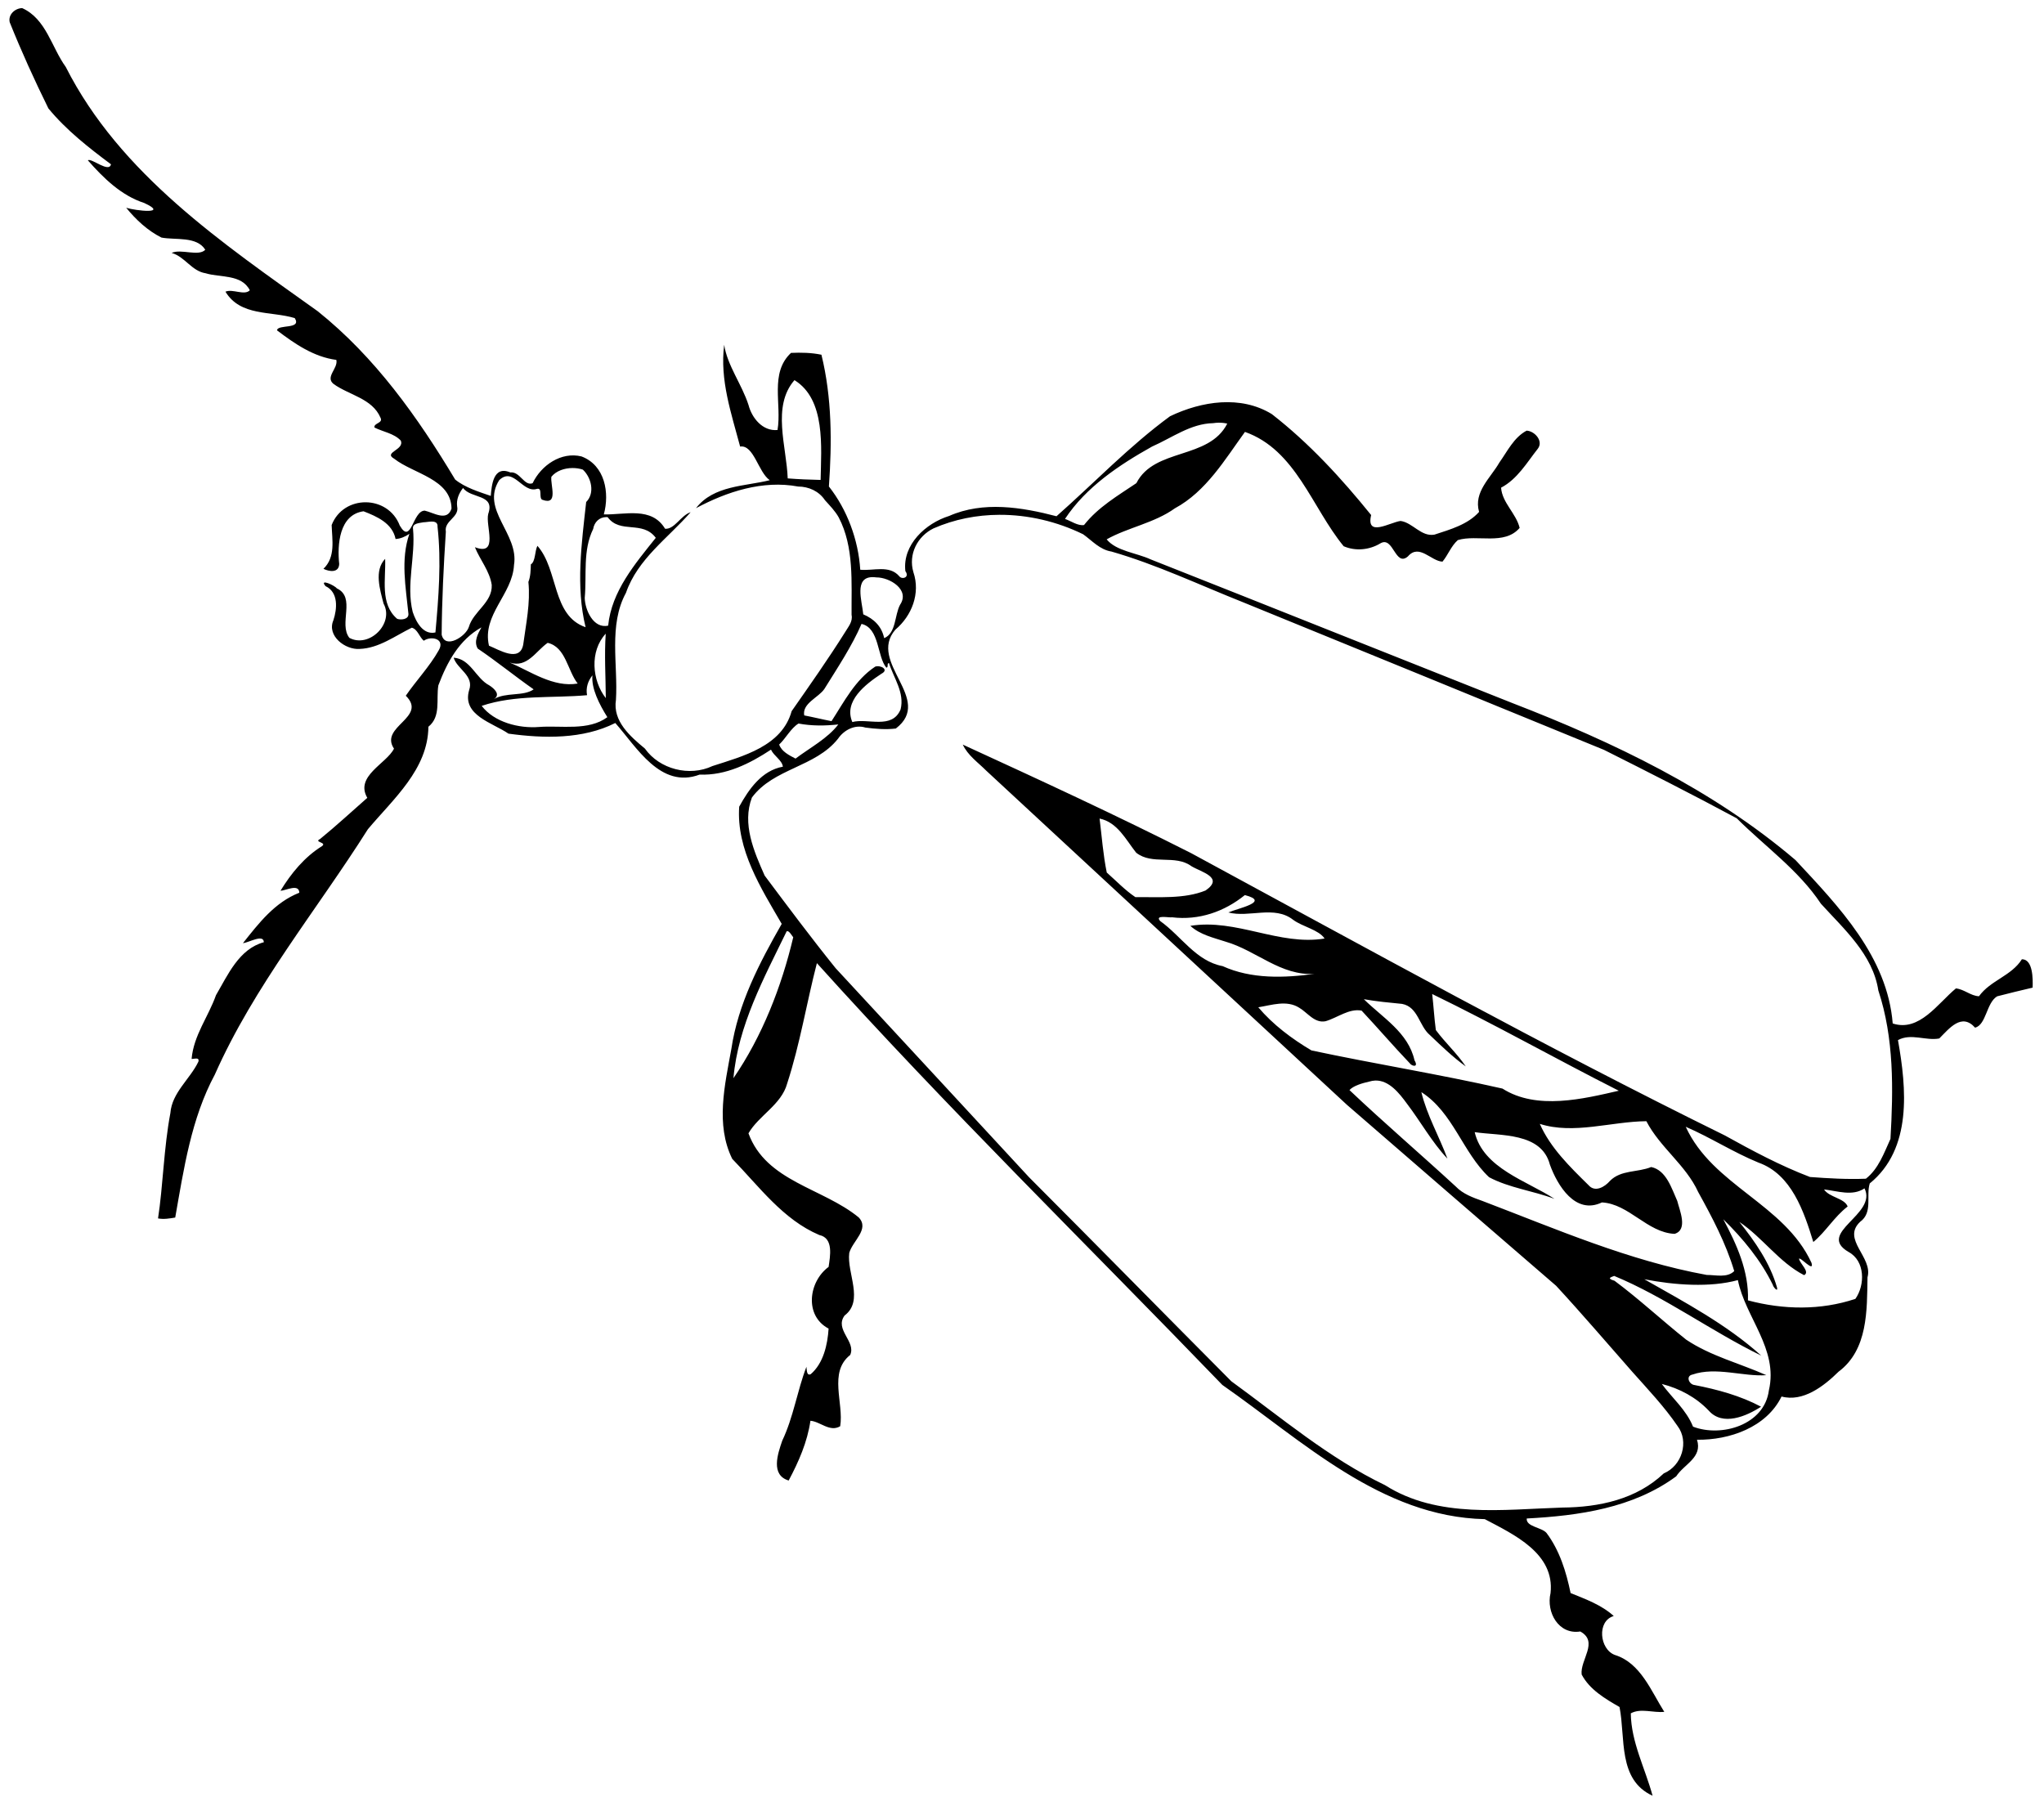
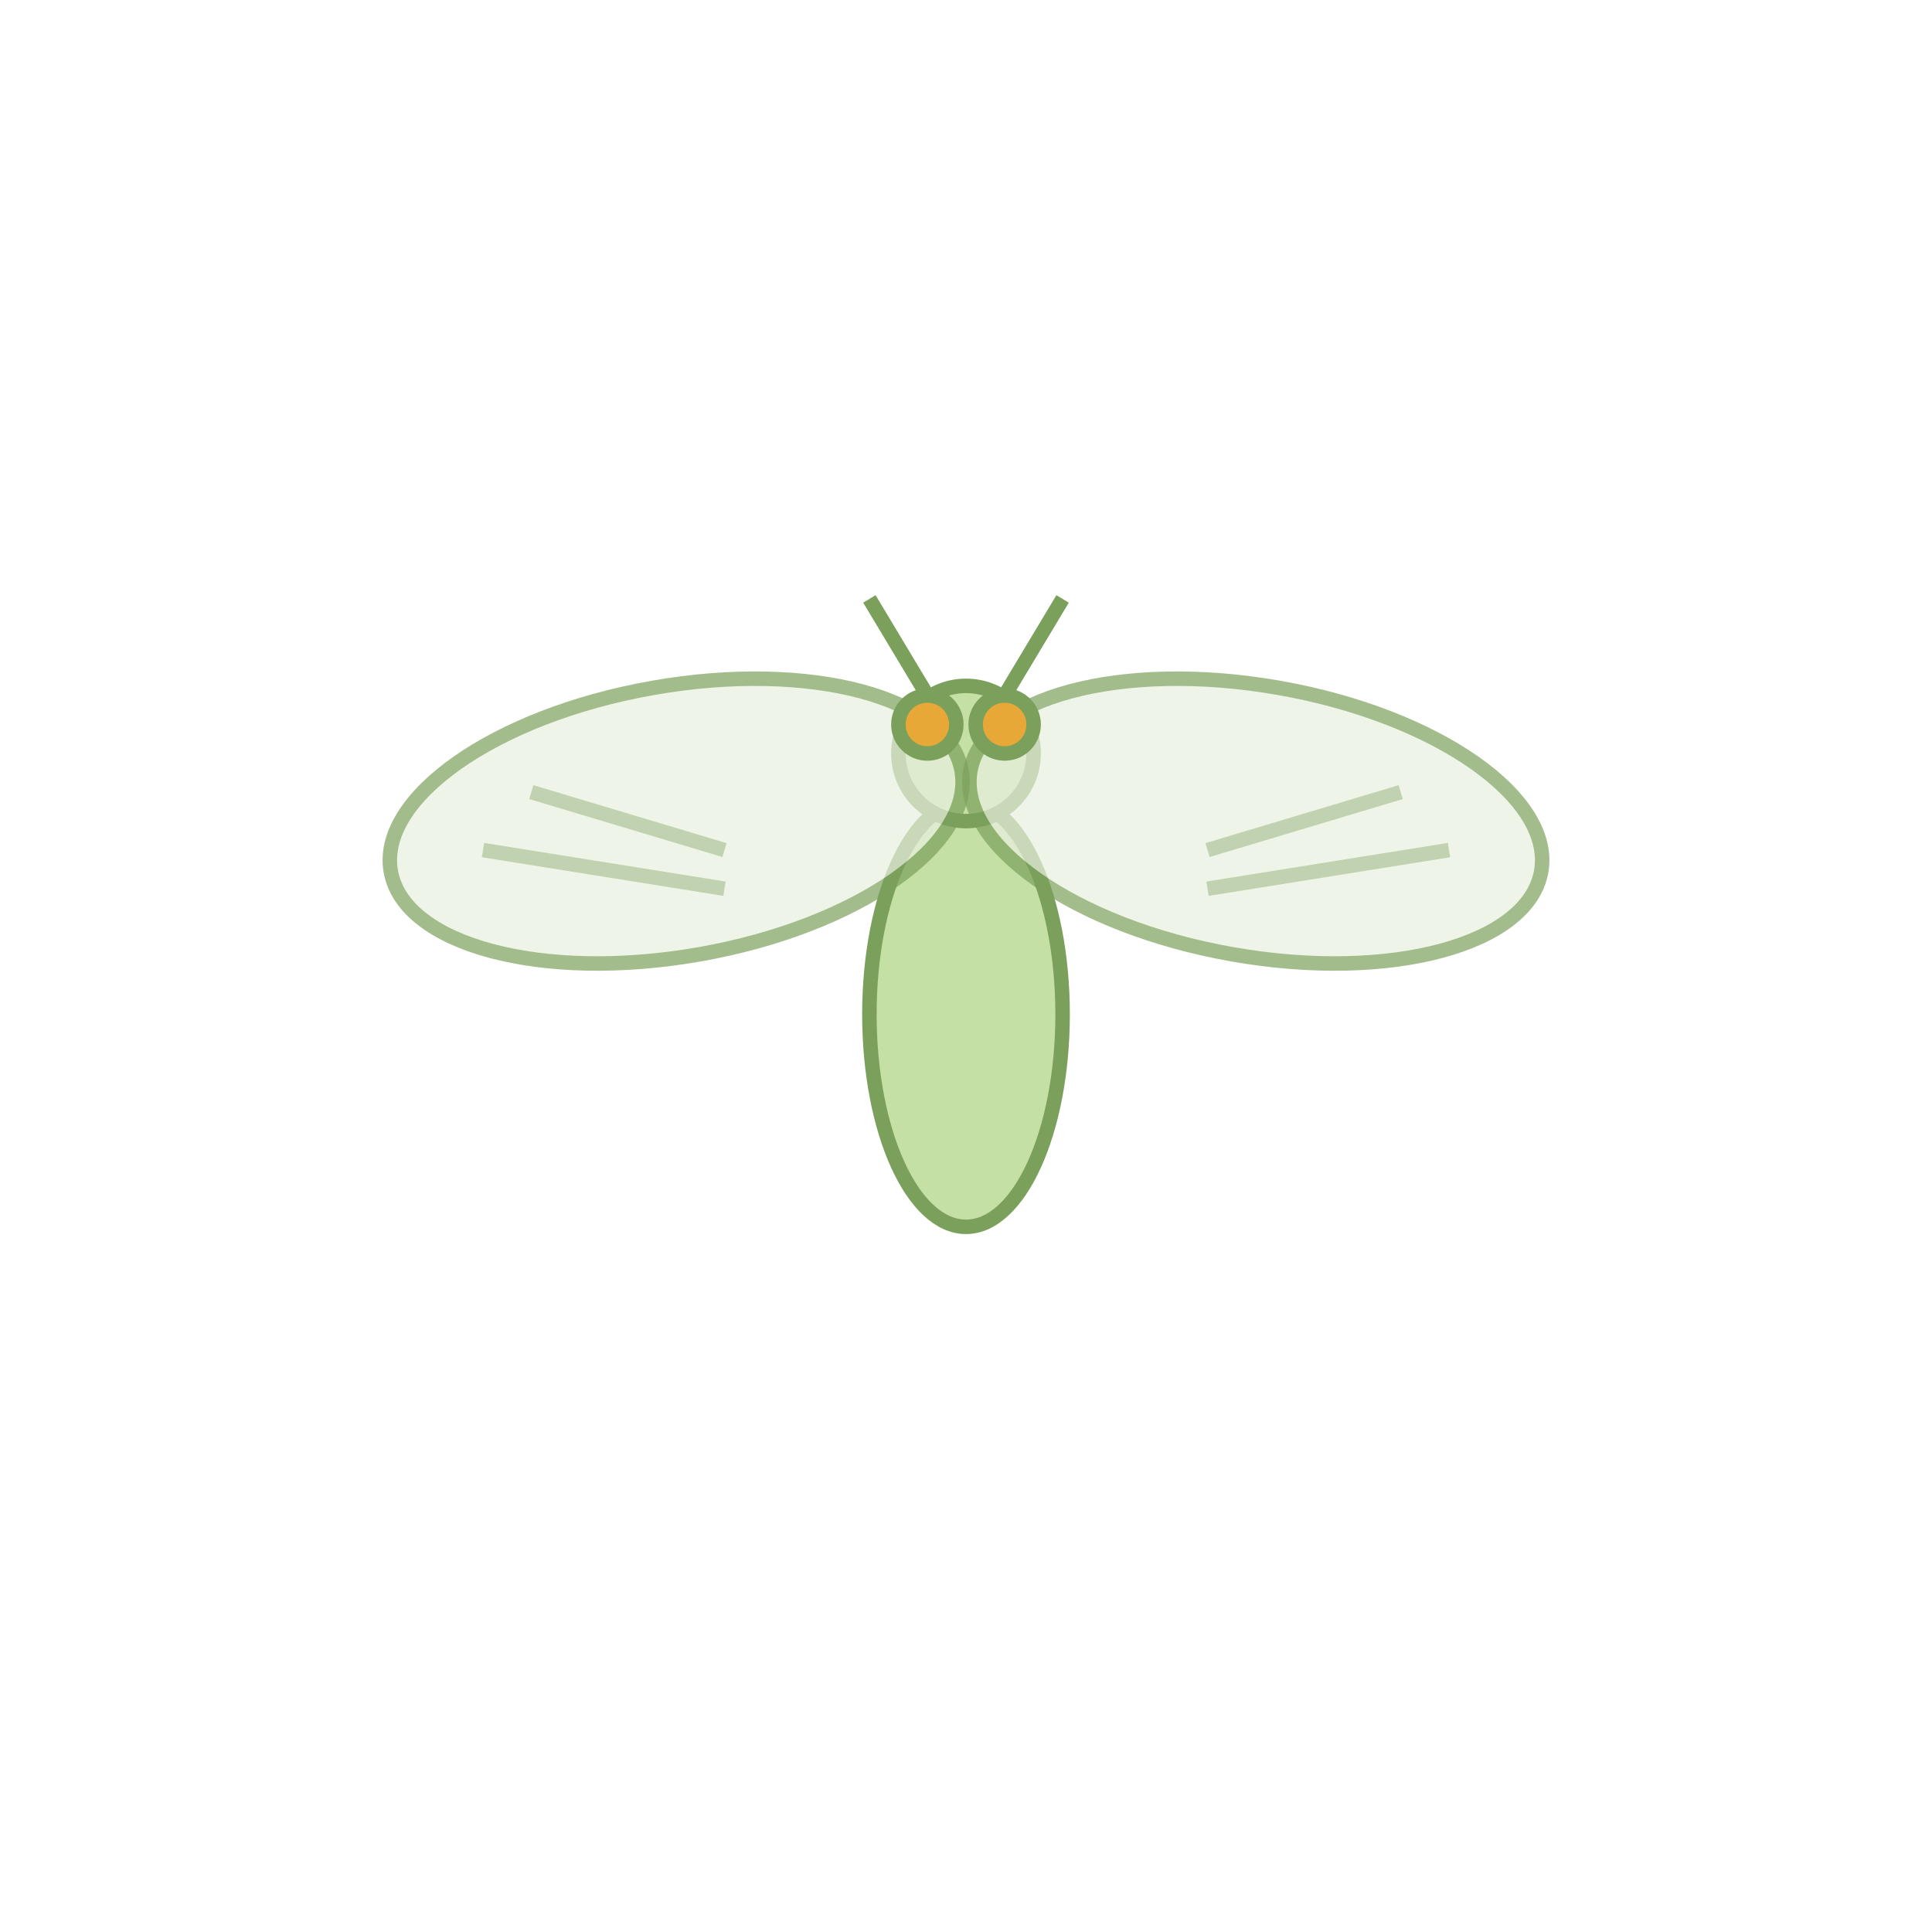
- <svg xmlns="http://www.w3.org/2000/svg" id="svg2" height="1346pt" width="1524pt" version="1.1" viewBox="0 0 1524 1346">
-   <path id="path4" d="m20.662 7.551c-6.812 0.212-13.262 6.136-11.6 13.211 10.913 27.225 23.089 54 36.051 80.298 16.638 20.22 37.45 36.49 58.317 52.08-1.77 8.35-18.254-6.13-21.567-3.73 14.525 16.51 31.127 32.85 52.547 39.78 23.35 10.8-7.62 7.26-16.79 4.47 9.06 11.1 19.99 21.33 32.88 27.77 13.08 2.47 32.87-1.43 40.82 11.35-6.26 6.6-22.66-1.18-31.35 2.96 12.37 3.47 18.65 16.95 31.65 18.94 13.68 4.22 33.48 0.67 41.22 15.87-5.08 5.21-15.92-1.6-22.72 1.31 14.12 23.22 42.44 17.87 64.6 24.63 6.79 10.86-16 5.5-16.56 11.39 16.49 12.53 34.25 24.8 55.31 27.56 1.83 7.95-10.72 15.89-2.59 22.42 14.38 10.42 36.07 13.46 43.72 31.43 2.77 5.23-6.46 4.86-5.6 9.18 8.1 4.07 18.14 5.41 24.5 12.14 3.84 8.79-16.74 10.96-6.04 16.99 17.8 14.01 53.03 18.85 53.35 46.4-4.05 12.51-16.73 3.76-24.93 1.94-11.4-0.1-12.42 32.58-23.28 13.94-10.96-28.8-52.44-28.97-63.5-0.53 0.45 14.02 3.79 29.86-7.65 40.8 5.46 2.71 14.36 4.01 14.69-4.5-1.92-18 0.02-45.98 22.66-49.11 12.45 4.8 26.94 11.15 29.88 25.84 4.71-0.29 9.02-2.2 12.88-4.83-8.37 23.99-3.32 49.9-0.91 74.52 0.49 5.38-7.22 5.97-10.54 4.67-16.16-13.84-10.4-37.17-11.15-55.89-10.51 10.99-4.73 28.94-1.5 41.69 10.19 18.62-13.44 41.86-31.84 31.97-10.31-13.07 6.44-37.66-11.74-46.16-1.77-2.64-16.8-9.56-10.48-2.05 12.18 5.76 10.85 21.14 7.31 31.82-6.28 14.47 10.97 27.67 24.41 26.7 17.96-0.58 33.18-12.24 48.69-19.79 5.44 1.48 7 8.68 11.14 12.16 6.76-4.81 20.35-1.92 13.89 9.01-8.31 14.87-21.45 28.74-30.64 42.24 20.65 20.32-24.96 28.58-11 49.32-6.9 13.98-36.66 25.55-24.88 45.85-14.08 12.34-29.07 26.23-44.02 38.39-6.29 2.98 6.87 3.07 1.74 6.66-16.3 10.15-28.68 25.29-38.63 41.56 4.95-0.11 17.23-6.98 17.56 1.83-22.86 8.95-37.77 28.39-52.54 47.01 5.7-0.57 19.18-8.85 19.47-0.88-23.14 6.31-33.48 30.37-44.61 49.38-7.1 20.08-20.8 37.38-22.72 59.39 2.68 0.1 7.63-1.9 6.28 2.67-7.84 16.28-24.59 28.68-26.07 47.88-6.09 31.9-6.87 68.3-11.49 98.1 5.3 1 10.77 0.1 16.02-0.8 8-45.3 14.84-92.2 36.93-133.3 36.62-82.64 94.78-152.89 142.64-228.64 23.61-28.17 56.02-55.8 56.38-95.5 11.96-9.62 7.06-25.32 9.3-38.62 8.15-21.53 19.29-42.33 40.14-54-3.26 5.91-7.34 12.99-3.5 19.72 17.62 11.88 35.42 26.39 52.15 38.03-9.54 6.8-25.96 2.41-37.13 9.19 6.75-4.19 0.38-9.97-4.11-12.84-12.81-6.64-17.48-24.76-33.31-25.85 3.15 10.59 19.35 16.76 14.4 30.33-6.78 23.43 22.08 30.37 36.68 40.46 32.94 4.53 69.33 5.33 99.57-9.92 19.89 22.44 42.16 61.75 78.59 48.1 24.47 0.98 46.72-10.2 66.52-23.27 2.6 5.83 10.38 9.87 11.08 15.9-19.69 3.55-31.73 20.95-40.71 37.26-2.74 40.04 20.42 76.14 39.63 109.25-20.86 36.46-40.72 74.66-46.97 116.72-6.05 33.38-14.91 70.38 0.85 102.28 25.05 25.7 47.26 56.6 81.2 71 13.55 2.9 9.97 20.1 8.61 29.7-18.67 13.7-22.81 45.5 0 57.5-0.97 14.9-4.76 32.3-16.68 42.5-3.98 1.8-3.59-4.4-3.98-6.9-8.66 22.6-12.05 46.9-22.55 68.9-4.27 12.4-10.96 32 5.99 37.1 9.33-17.5 17.43-35.9 20.29-55.7 9.09 0.7 18.04 10.9 27.74 5.1 3.53-21.6-11.1-50.3 9.3-66.4 5.75-12.6-14.91-23.6-5.2-36.8 18.3-13.8 1.95-39.6 4.34-58.3 3.09-11.3 19.18-22.1 8.84-33.1-33.43-27.5-86.34-33.4-102.77-78.4 9.43-16.5 30.72-26.7 36.05-46.4 11.97-36.61 18.26-75.84 27.72-112.22 120.85 134.32 251.86 262.42 377.86 393.12 74.7 52.1 148.2 123 244.6 125.1 27.1 14.3 65.4 31.9 61.3 68.9-4.2 17.9 7.5 39 27.7 35.8 17.5 9.6-0.3 26.4 1.3 40.1 7.4 14.1 21.9 22.6 35.3 30.3 5.7 29-1.8 67.8 30.8 82.7-6.9-25.5-20-50-20.3-76.8 9.3-5.1 21-0.3 31.2-1.4-12.3-19.4-22.1-45.6-46-53-14.4-5.3-17-31.7-1.1-36.3-11.4-10.4-26.2-15.7-40.2-21.4-4.1-19.8-10.2-39.7-22.5-56.1-4.7-5.3-19.1-5.7-18.4-13.4 48.7-2.6 99.1-9.7 139.3-39.3 7.5-11.5 24.7-17.5 19.4-34.1 30.2 0.4 64.7-11.5 78.8-40.3 20 5.4 39.4-9.6 53.1-23.1 27.5-20.5 26.5-57.3 27-88 5.3-18.8-24.3-35.2-6.9-51.7 12.1-8.7 5.4-24.2 9-35.8 39.7-32.3 34.3-88.6 26.3-133.59 12.2-6.65 26 0.87 38.5-1.53 9.3-9.27 20.8-24.22 33.4-10.04 10.5-2.85 10.4-23.04 20.5-29.22 11-2.82 22.1-5.58 33.1-8.11 0.3-8.04 0.4-26.45-10-26.46-9.8 15.6-29.3 19.64-40 34.49-7.6-0.27-13.9-6.59-21.5-7.3-16.9 13.96-34.1 40.85-58.9 32.66-5-62.14-50.2-109-90.6-152.29-77.2-65.75-169.7-109.91-263.7-146.26-112.5-44.56-224.8-89.54-337.3-133.99-13.3-6.15-32-7.67-41-18.66 19.6-11.04 44.6-15.23 63.6-28.94 29.2-15.74 46.8-45.76 65.3-71.21 47.5 16.83 62.3 70.41 92 106.56 11.1 4.79 24 3.51 34.3-2.73 12.1-6.99 13.7 22.48 25.6 12.18 10.5-12.2 21.7 4.59 32.2 4.91 5.2-6.26 8-14.53 14.3-20.09 18-5.49 43.4 5.22 57.6-11.35-3.2-13.47-16.3-23.42-17.3-37.49 15.2-7.98 24-23.35 34.3-36.4 5.4-7.15-3.1-16.44-10.5-16.76-11.9 6.31-17.9 19.23-25.4 29.73-8.3 14.5-24.2 27.4-18.9 46-10.4 11.72-26.8 16.36-41.6 21.18-12.4 2.23-20.3-11.26-31.6-12.74-9.9 1.31-32.4 15.59-27.4-5.51-27.6-34.15-57.7-67-92.6-94.1-29-17.76-65.4-12.06-94.8 2-38 27.84-70.8 62.26-105.84 93.22-32.46-8.46-68.23-14.29-100.07-0.27-21.88 6.82-43.63 26.75-40.79 51.41 4.36 6.03-3.31 8.2-5.75 4.71-9.3-10.7-24.07-4.76-36.3-6-1.75-27.82-12.2-56.01-29.22-77.58 2.91-40.97 2.89-82.73-6.96-122.81-9.28-1.94-18.91-2.12-28.35-1.71-20.11 18.75-8.45 47.83-12.58 71.87-13.84 1.33-23.89-11.15-27.04-23.35-6.18-19.18-19.8-36.84-22.67-56.08-4.18 32.82 6.61 63.75 14.87 94.87 12.73-1.97 16.91 23.97 27.6 31.34-22.87 5.79-52.17 4.64-68.75 26.08 28.93-15.43 62.11-26.32 95.24-20.17 9.91 0.03 19.41 4.37 24.97 12.73 4.54 5.07 9.44 9.99 12.79 15.99 14.53 27.66 11.77 60.7 12.01 90.88 1.31 6.29-3.02 11.03-5.92 15.94-15.81 25.18-32.94 49.48-49.94 73.83-9.01 32.7-45.44 41.97-73.76 51.13-21.44 10.12-49.32 3.08-63-16.28-13.65-11.33-30.1-25.48-26.98-45.41 2.03-32.75-7.1-69.62 9.33-99.73 11.01-31.74 39.11-50.9 60.27-75.14-9.15 2.91-14.91 16.09-23.81 15.41-12.53-20.92-37.26-12.89-57.1-13.36 5.53-20.02 1.16-45.72-20.78-54.05-18.9-4.64-37.53 8.17-45.58 24.95-7.79 3.08-11.76-11.17-20.78-10.04-16.16-6.86-17.4 12.79-18.21 21.88-10.84-3.76-23.85-7.66-33.18-15.24-35.01-58.33-74.56-114.06-128.08-156.86-88.57-63.31-184.24-127.76-234.83-227.66-13.335-18.402-18.235-44.789-40.648-54.889zm719.77 346.75c29.23 17.98 24.92 62.54 24.38 93.02-10.23-0.23-20.49-0.63-30.67-1.44-1.03-29.69-15.01-67.09 6.29-91.58zm395.27 39.67c2.7-0.05 5.4 0.24 8.1 0.85-17.2 33.82-67.9 22.39-84.7 55.49-17.3 11.69-35.6 22.28-48.8 39.04-5.8 0.92-12.04-3.71-17.73-5.7 19.63-29.74 50.43-50.26 81.13-67.44 18.6-8.16 36-21.42 57-21.81 1.7-0.26 3.3-0.41 5-0.43zm-602.07 42.25c3.38-0.01 6.7 0.5 9.59 1.49 7.89 7.33 11.48 21.84 3.09 30.2-4.23 38.41-9.85 78.84-0.53 116.68-31.6-10.85-25.05-53.37-44.92-75.87-2.51 4.92-1.75 14.72-6.11 17.29-0.17 5.46-0.26 11.19-2.29 16.38 2 19.72-2.25 38.99-4.82 58.39-3.18 17.05-22.69 4.75-31.92 1.02-6.67-28.82 21.88-47.72 23.33-75.18 4.81-29.26-31.36-51.34-13.81-79.06 13.34-12.98 21.8 12.48 35.2 8.08 5.64-1.37 1.27 8.99 5.15 10.22 15.1 5.48 7.27-13.73 8.27-21.46 4.52-5.61 12.32-8.16 19.77-8.18zm-102.06 18.57c7.34 10.26 30 5.42 23.47 24.14-2.87 10.97 10.21 39.61-12.43 31.1 4.77 11.83 13.78 22.18 15.68 35.16 0.72 16.49-17.03 24.39-21.33 39.17-2.8 8.83-22.14 21.19-25.34 7.18 0.23-31.97 1.83-64.04 3.91-95.95-1.82-10.4 12.78-13.28 10.53-23.56-0.88-6.43 1.65-12.29 5.51-17.24zm499.69 25.03c26.93-0.13 53.97 6.27 78.24 18.15 8.4 6.02 15.5 14.38 26.4 16.1 42.2 12.15 82 31.13 122.7 47.29 112.1 45.78 224.2 91.56 336.3 137.53 41.4 20.77 82.9 41.81 123.7 63.77 26.3 26.21 57.8 48.43 78.5 79.65 21.4 23.55 48.4 47.4 53.5 80.83 14.7 44.48 14 92.16 11.3 138.36-6 13.1-11.1 27.9-22.9 37.1-17.4 0.7-34.8-0.3-52.1-1.6-27.6-10.5-53.9-24.6-79.5-38.8-168.3-82.78-332.5-173.9-497.5-263.16-70-35.44-141.32-68.31-212.6-101.05 4.75 10.16 14.2 16.59 21.89 24.32 112.01 103.84 224.11 207.55 336.11 311.39 65 56.3 129.9 112.6 195 168.7 24.3 26.3 47.5 53.5 71.1 80.3 14.5 16.3 29.7 32.3 42 50.3 11.1 14.6 4.1 37.2-12.7 44.2-25.6 24.3-60.4 31.6-94.5 31.9-55.1 1.7-116.2 10.4-165.4-20.9-52.2-25.1-96.6-62.9-143.2-96.8-63-63.3-125.5-127-188.56-190.2-59.99-65-120.19-129.83-180.22-194.79-22.76-28.22-44.47-57.32-66.17-86.34-9.95-22.47-21.23-48.22-11.86-72.76 20.22-27.3 59.12-28.18 80.21-54.76 5.52-8.12 15.69-13.52 25.54-10.44 9.41 1.24 18.88 2.05 28.37 0.9 35.84-27.4-26.76-61.53-0.46-92.13 15.36-12.92 23.52-33.83 16.84-53.56-4.95-16.7 3.76-33.56 18.75-40.85 19.41-8.5 40.28-12.55 61.22-12.65zm-366.27 2.12c0.43-0.01 0.87 0.01 1.31 0.05 11.79 15.99 32.46 2.64 44.89 19.29-19.34 24.2-41.19 49.78-44.39 81.82-13.84 3.16-21.63-14.85-21.83-25.85 1.95-21.53-1.97-44.2 7.88-64.28 1-6.28 5.72-10.97 12.14-11.03zm-162.95 4.18c3.27-0.06 6.03 0.76 5.75 4.89 3.65 32.63 0.96 65.82-1.97 98.45-11.48 2.58-18.1-9.81-21.2-19.16-6.26-25.51 2.78-51.53 0.31-77.35-0.88-5.38 6.02-5.36 9.72-6.17 1.98-0.01 4.84-0.6 7.39-0.66zm410.99 51.79c1.15-0.02 2.4 0.07 3.77 0.25 12.25-0.09 31.61 11.4 22.04 25.53-5.2 9.79-3.57 26.41-14.8 31.09-2.27-10.95-9.53-17.99-19.48-22.19-1.25-12.61-8.68-34.46 8.47-34.68zm-10.09 43.6c16.86 3.81 14.48 30.63 23.12 40.75 2.34-0.14 0.11-4.24 2.48-4.26 4.42 14.04 14.72 27.66 10.8 43.21-7.91 18.97-30.5 7.88-44.98 11.75-8.36-19.46 12.28-35.21 27.19-45.05 7.34-3.8-0.82-8.26-5.84-6.6-18.65 12.31-28.95 32.64-40.74 50.84-8.52-1.64-16.93-3.74-25.44-5.36-2.07-11.32 13.43-16.64 18.82-24.73 12.24-19.71 25.66-39.85 34.59-60.55zm-238.4 9.1c-1.38 20.03-0.05 40.09 0.06 60.05-12.91-16.41-15.18-43.75-0.06-60.05zm-54.11 8.54c16.92 3.98 18.31 25.55 27.97 37.94-22.67 3.9-44.11-11.39-63.28-19.56 16.24 5.3 24.21-10.67 35.31-18.38zm41.71 30.3c-1.15 12.25 6.36 26.89 13.91 38.99-17.8 13.04-42.92 7.55-63.52 9.11-19.15 1.58-42.04-4.5-53.6-19.66 31.37-10.58 65.66-7.02 98.21-9.94-1.29-6.75 0.76-13.18 5-18.5zm192.06 44.91c12.26 2.3 24.73 2.2 37.1 0.84-9.91 13.05-26.44 21.71-39.86 31.83-5.84-3.02-13.09-6.59-15.25-13.09 6.29-5.96 10.96-15.28 18.01-19.58zm280.6 88.55c16.8 3.59 24.4 19.62 34.1 31.83 15 11.9 36.3 1.37 51.5 12.58 9.4 5.65 30.7 10.49 13.2 22.64-19.8 8.09-43.9 5.93-65.4 6.23-9.7-6.51-17.9-15.19-26.7-22.95-3.4-16.49-4.6-33.57-6.7-50.33zm135.4 71.34c24.4 6.29-6.7 12.3-15.4 16.19 19.4 5.12 42.9-6.88 60.4 6.85 8.8 6.53 23.9 9.22 29.3 17.46-42.3 6.95-82.2-18.79-125.1-11.82 9.2 8.36 21.5 11.02 32.9 14.75 28.7 8.32 51.4 32.02 82.8 29.98-28 3.88-58.8 5.01-85.6-7.19-24.9-4.67-38.6-28.05-58.1-41.93-5.8-6.25 8.4-2.99 11-3.59 25 3.04 48.7-5.24 67.8-20.7zm-426.31 33.61c1.83 0.12 4.12 4.08 5.4 5.71-10.88 46-28.91 92.27-55.73 131.33 4.3-49.05 28.4-93.32 49.58-136.84 0.24-0.16 0.49-0.22 0.75-0.2zm600.91 58.61c58.7 28.49 115.6 60.64 173.9 90.13-32.7 7.5-76.5 18.4-108.4-2-59-13.4-118.8-22.93-178-35.56-18.1-10.69-35.9-23.99-49.6-40.22 12.4-1.96 26.4-6.98 38.1 0.39 7.8 4.54 14.3 14.69 24.6 12.61 11-3.16 21.8-12.13 33.6-9.89 15.1 16.1 29.6 33.06 44.9 49.08 1.9 2.85 8.6 4.25 4.4-2.77-5.8-25.95-29.9-39.82-47.2-56.95 11.8 2.1 23.7 3.21 35.6 4.37 15.1 2.83 15.8 20.65 26 29.1 10.7 10.2 21.4 20.56 33.4 29.19-8.2-12.15-19.2-22.13-27.9-33.89-1.5-11.14-2.1-22.41-3.4-33.59zm-53.1 80.63c12.9-0.4 22.5 11.9 29.6 21.6 12.8 16.8 23.2 35.8 37.7 51.2-7.7-20.8-19.1-40.4-24.3-62 29.6 18.9 38.4 56.1 63.1 79.3 19 10.1 41 12.6 61 20.2-25.4-16.7-66.5-28.4-74.4-62.2 24 3.6 62.2 0 70.1 30.3 7 19.3 23.7 47.1 48.5 35.2 25.3 1.4 42.2 28.1 67.7 29.3 12.8-3.8 4.6-22.1 2.5-30.7-5.3-11.7-10.2-28.6-24.3-31.6-12.6 5.2-28.1 2.5-38.4 12.9-4.8 5.6-13.9 11.1-20 4-17.2-16.9-35.6-34.8-45.4-57.1 31.7 10.1 66.4-2.2 99.3-2.5 12.7 24.5 36.8 40.8 48.3 66 13.1 23.7 25.8 47.7 33.6 73.7-6.7 6.6-17.3 3.5-25.6 3.6-72.5-13.2-140.4-42.8-208.9-68.9-9-3.2-18.3-6.5-25.1-13.6-32.8-30.2-66.8-59.3-99-89.8 3.5-4 12-6.5 18.3-7.9 1.9-0.6 3.9-0.9 5.7-1zm289.4 43.1c23.1 10 44.4 23.8 67.8 33.4 30.8 10.9 42.3 45.4 51.1 74 11.7-9.7 19.5-23.5 32-33.1-2.9-7.8-17.1-8.4-22-15.9 12.4 1.4 26.5 6.6 37.7-1 12.3 24.3-45.4 41.5-14.8 59.3 15.4 8.3 15.5 30.7 6.3 43.7-32.4 10.8-67.1 10.2-100.1 1.4 0.9-27.1-10.5-52.2-23-75.6 18.3 18 34.9 38 46.2 61.2 0.1 1.6 4.9 7.4 3.9 2.5-6.5-22.9-20.5-42.9-35.1-61.2 21.6 14.5 37 37.6 60.3 49.6 5.8-2.9-3.7-10.5-4.7-15.2 0.8-2.5 14.5 13.5 11.6 3.7-25.2-54.9-92-71.8-117.2-126.8zm-66.7 139c47.4 19.6 90.5 51.6 137.1 74.3-32.3-29.1-71.4-49.8-109-71.2 28.1 5.5 61.3 7.9 87.2 0.8 6.8 34.5 37.9 64.2 28.9 102.7-4.1 32.3-44.2 44.1-70.7 33.9-6.3-15.7-19.3-26.5-29.1-39.8 16.6 4.2 32 12.5 43.8 24.9 12.9 14.7 35.1 5.2 48.7-3.7-19.4-10.3-40.5-16-62-20.2-5.1-0.5-8.6-8.5-1.8-9.8 21.7-7.5 47.6 2.2 68.7 0.6-24.9-11.1-51.9-17.8-74.7-33.1-22.6-18-43.7-37.7-66.8-54.9-8.2-2.4-2.4-3.5-0.3-4.5z" transform="scale(.8)" />
+ <svg xmlns="http://www.w3.org/2000/svg" viewBox="0 0 200 200">
+   <g fill="none" stroke="#7BA05B" stroke-width="1.5">
+     <ellipse cx="100" cy="105" rx="10" ry="22" fill="#c5e0a5" />
+     <circle cx="100" cy="78" r="7" fill="#c5e0a5" />
+     <ellipse cx="70" cy="85" rx="30" ry="14" fill="#e8f0e0" stroke="#7BA05B" opacity="0.7" transform="rotate(-10 70 85)" />
+     <ellipse cx="130" cy="85" rx="30" ry="14" fill="#e8f0e0" stroke="#7BA05B" opacity="0.7" transform="rotate(10 130 85)" />
+     <line x1="55" y1="82" x2="75" y2="88" opacity="0.4" />
+     <line x1="50" y1="88" x2="75" y2="92" opacity="0.4" />
+     <line x1="145" y1="82" x2="125" y2="88" opacity="0.4" />
+     <line x1="150" y1="88" x2="125" y2="92" opacity="0.4" />
+     <circle cx="96" cy="75" r="3" fill="#E8A838" />
+     <circle cx="104" cy="75" r="3" fill="#E8A838" />
+     <line x1="96" y1="72" x2="90" y2="62" />
+     <line x1="104" y1="72" x2="110" y2="62" />
+   </g>
</svg>
